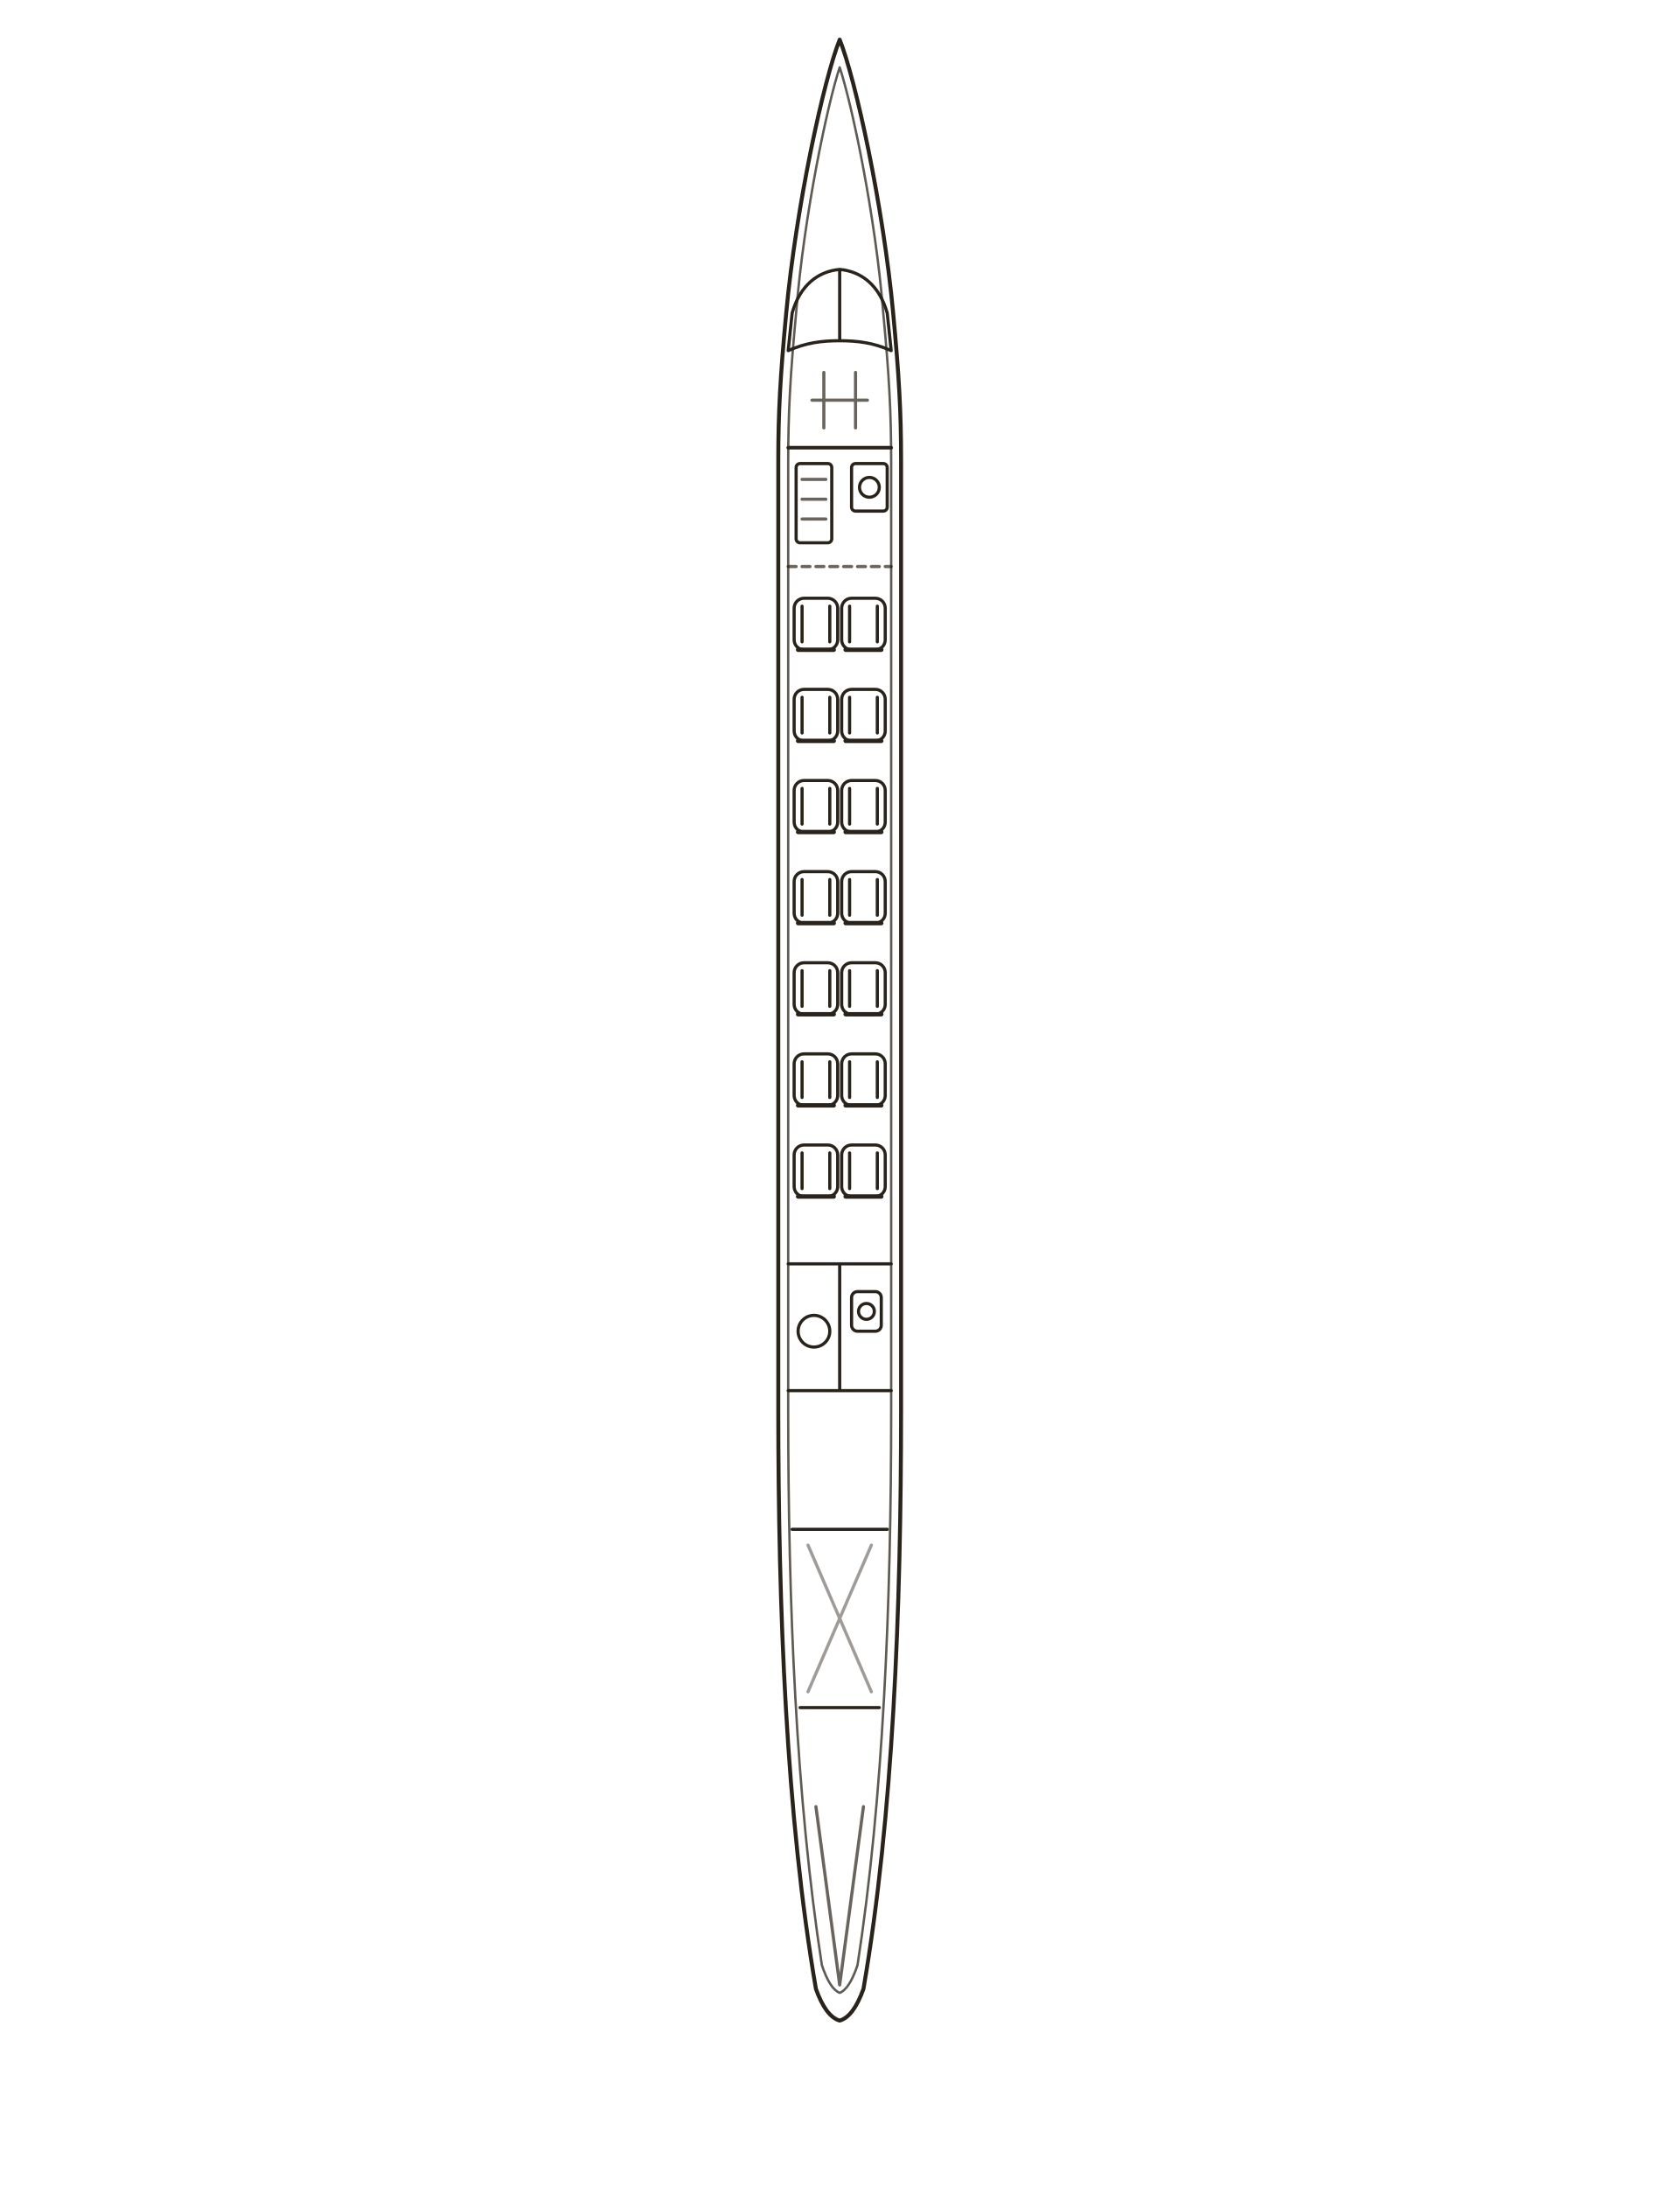
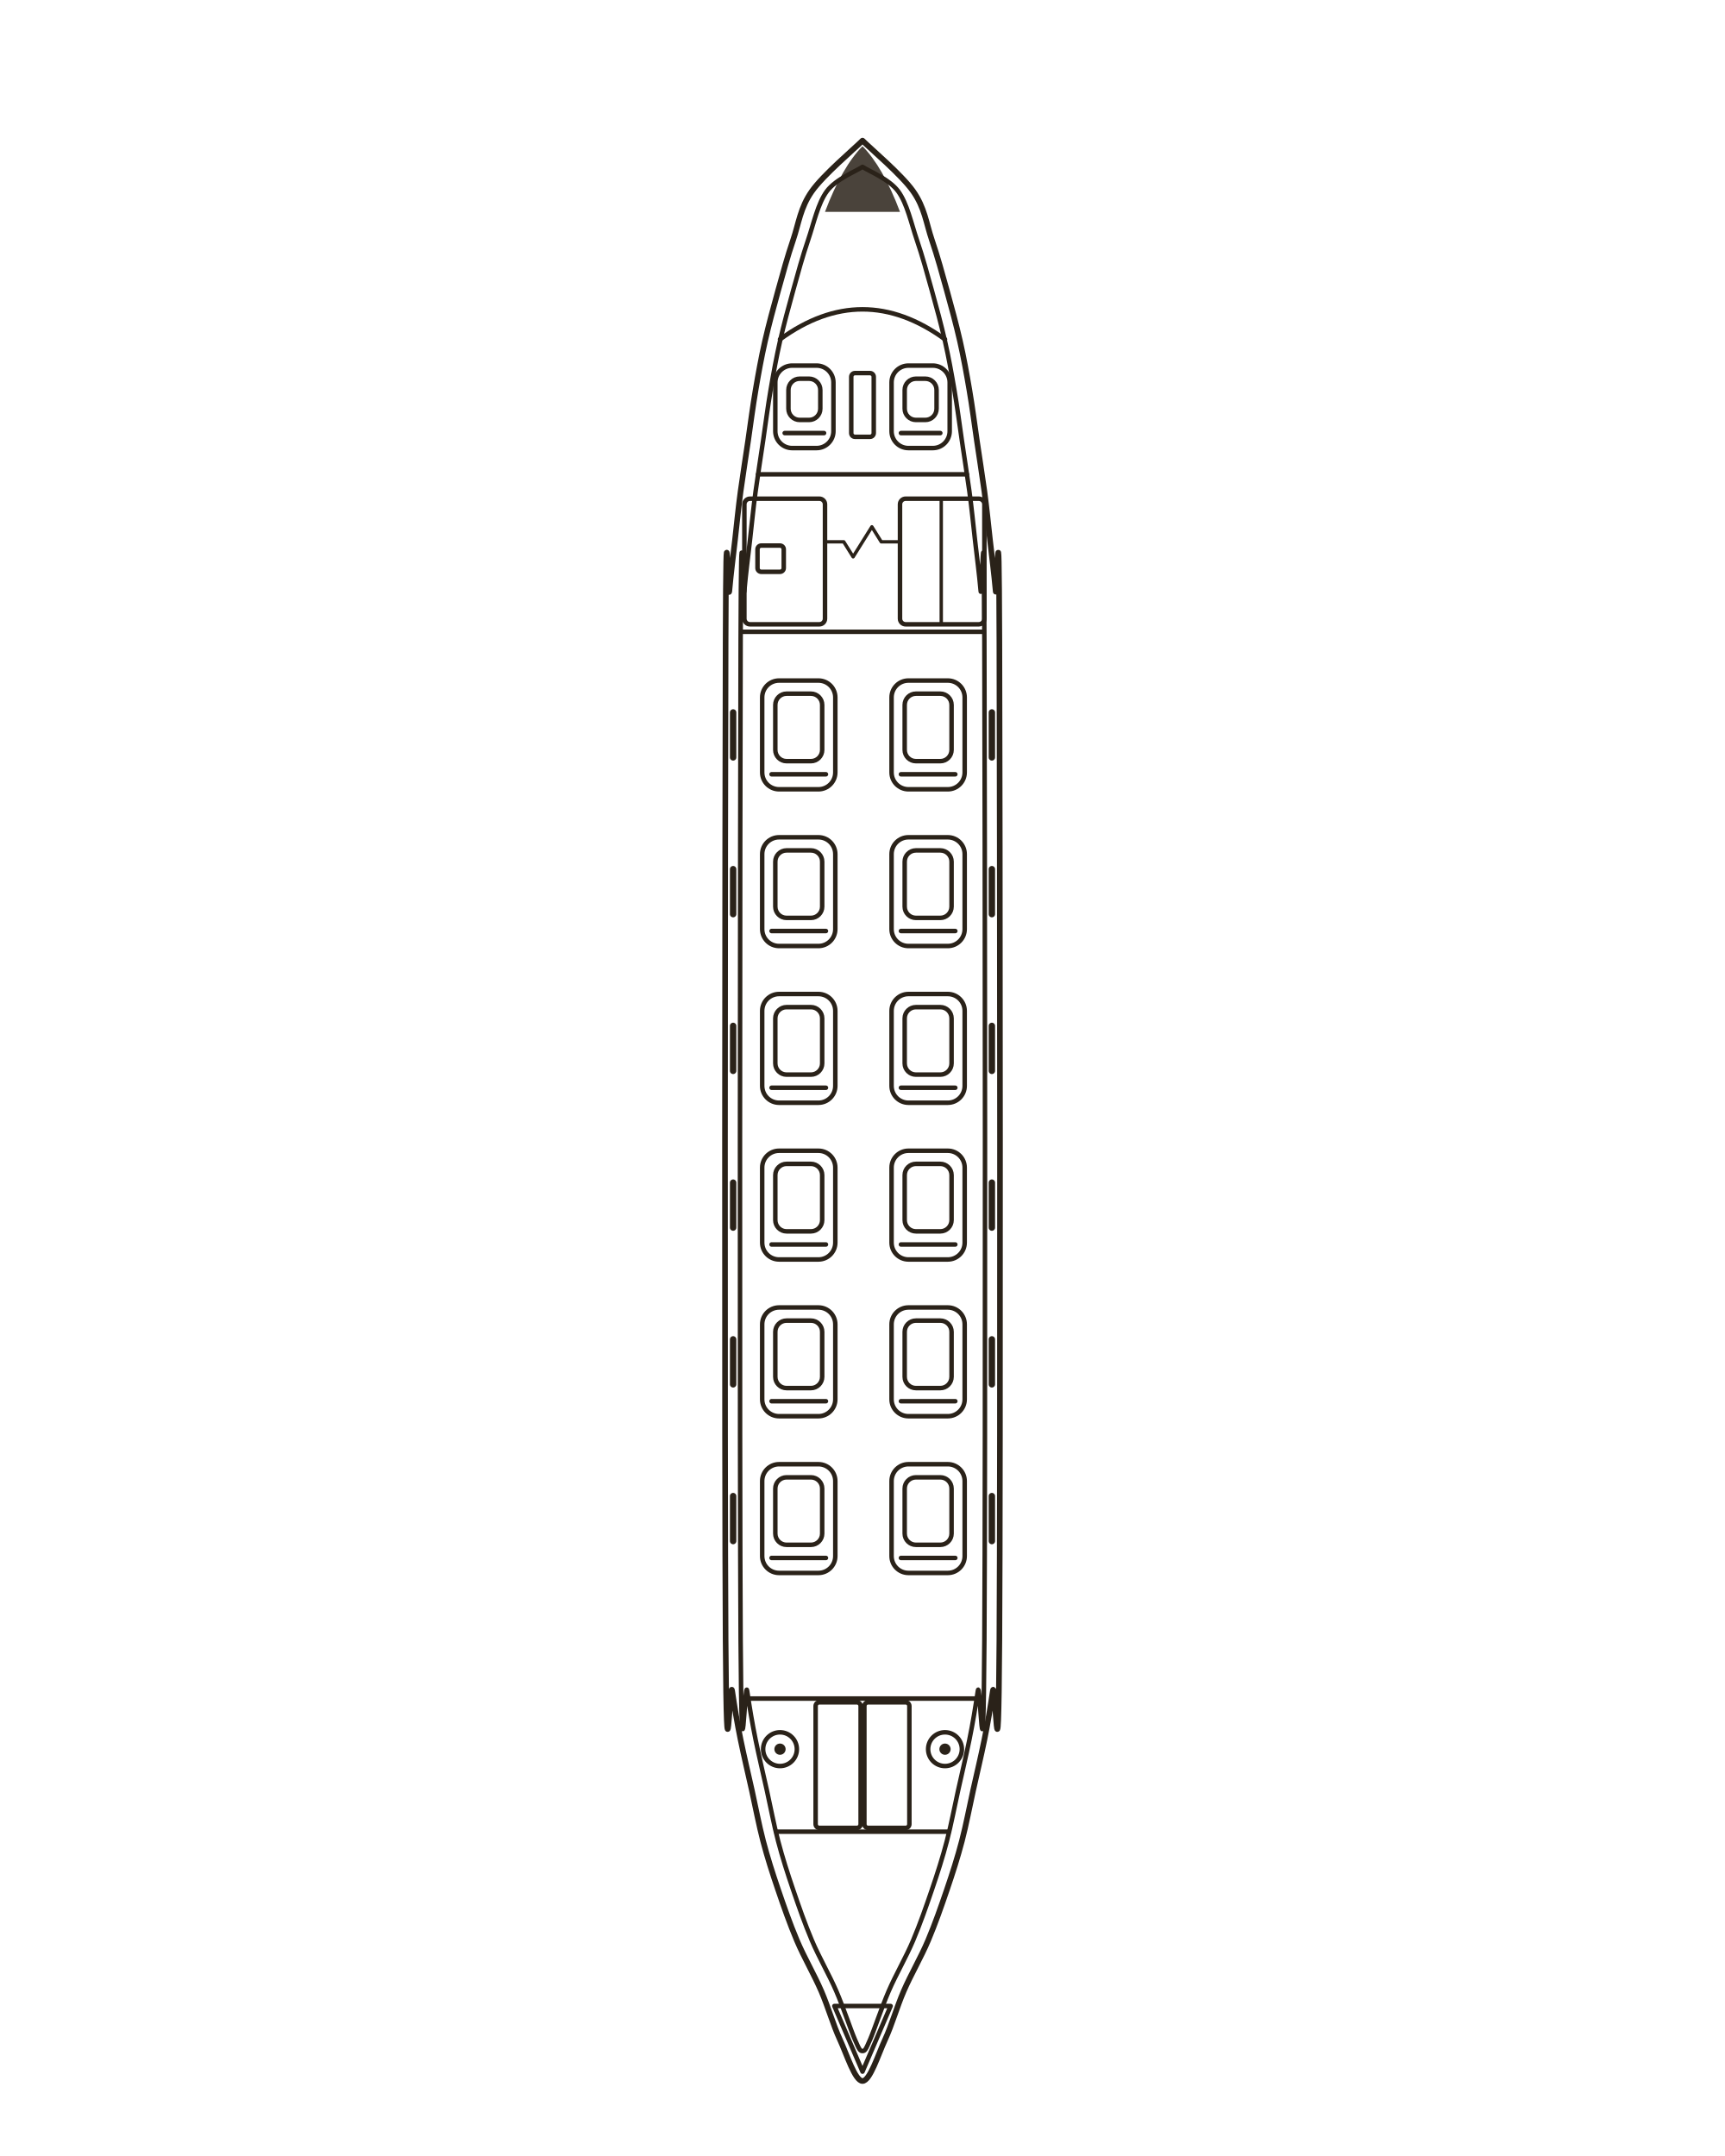
- <svg xmlns="http://www.w3.org/2000/svg" viewBox="-24 -12 848 1104" width="848" height="1104">
-   <g fill="none" stroke="#2a231b" stroke-width="1.6" stroke-linejoin="round" stroke-linecap="round">
-     <path d="M400 8 C408 28 422 92 427 146 C430 178 431 196 431 220 L431 700 C431 800 427 905 412 992 Q407 1006 400 1008 Q393 1006 388 992 C373 905 369 800 369 700 L369 220 C369 196 370 178 373 146 C378 92 392 28 400 8 Z" stroke-width="2" />
-     <path d="M400 22 C406 40 418 96 422 146 C425 178 426 196 426 222 L426 700 C426 798 422 896 409 980 Q405 992 400 994 Q395 992 391 980 C378 896 374 798 374 700 L374 222 C374 196 375 178 378 146 C382 96 394 40 400 22 Z" stroke-opacity="0.75" stroke-width="1.2" />
-     <path d="M400 124 C411 125 420 132 424 146 L426 165 C417 161 409 160 400 160 C391 160 383 161 374 165 L376 146 C380 132 389 125 400 124 Z M400 124 L400 160" />
-     <path d="M374 214 L426 214" stroke-width="1.8" />
-     <path d="M386 190 L414 190 M392 176 L392 204 M408 176 L408 204" stroke-opacity="0.7" />
-     <rect x="378" y="222" width="18" height="40" rx="2" />
-     <path d="M381 230 L393 230 M381 240 L393 240 M381 250 L393 250" stroke-opacity="0.7" />
-     <rect x="406" y="222" width="18" height="24" rx="2" />
-     <circle cx="415" cy="234" r="5" />
-     <path d="M374 274 L426 274" stroke-dasharray="4 3" stroke-opacity="0.7" />
-     <rect x="377" y="290" width="22" height="26" rx="5" />
-     <path d="M381 294 L381 312 M395 294 L395 312" />
-     <path d="M379 316 L397 316" stroke-width="2.2" />
-     <rect x="401" y="290" width="22" height="26" rx="5" />
-     <path d="M405 294 L405 312 M419 294 L419 312" />
-     <path d="M403 316 L421 316" stroke-width="2.2" />
-     <rect x="377" y="336" width="22" height="26" rx="5" />
-     <path d="M381 340 L381 358 M395 340 L395 358" />
-     <path d="M379 362 L397 362" stroke-width="2.2" />
-     <rect x="401" y="336" width="22" height="26" rx="5" />
-     <path d="M405 340 L405 358 M419 340 L419 358" />
-     <path d="M403 362 L421 362" stroke-width="2.2" />
-     <rect x="377" y="382" width="22" height="26" rx="5" />
-     <path d="M381 386 L381 404 M395 386 L395 404" />
-     <path d="M379 408 L397 408" stroke-width="2.2" />
-     <rect x="401" y="382" width="22" height="26" rx="5" />
-     <path d="M405 386 L405 404 M419 386 L419 404" />
-     <path d="M403 408 L421 408" stroke-width="2.2" />
-     <rect x="377" y="428" width="22" height="26" rx="5" />
-     <path d="M381 432 L381 450 M395 432 L395 450" />
-     <path d="M379 454 L397 454" stroke-width="2.2" />
-     <rect x="401" y="428" width="22" height="26" rx="5" />
-     <path d="M405 432 L405 450 M419 432 L419 450" />
-     <path d="M403 454 L421 454" stroke-width="2.2" />
-     <rect x="377" y="474" width="22" height="26" rx="5" />
-     <path d="M381 478 L381 496 M395 478 L395 496" />
-     <path d="M379 500 L397 500" stroke-width="2.2" />
-     <rect x="401" y="474" width="22" height="26" rx="5" />
-     <path d="M405 478 L405 496 M419 478 L419 496" />
-     <path d="M403 500 L421 500" stroke-width="2.2" />
-     <rect x="377" y="520" width="22" height="26" rx="5" />
-     <path d="M381 524 L381 542 M395 524 L395 542" />
-     <path d="M379 546 L397 546" stroke-width="2.2" />
-     <rect x="401" y="520" width="22" height="26" rx="5" />
-     <path d="M405 524 L405 542 M419 524 L419 542" />
-     <path d="M403 546 L421 546" stroke-width="2.2" />
-     <rect x="377" y="566" width="22" height="26" rx="5" />
-     <path d="M381 570 L381 588 M395 570 L395 588" />
-     <path d="M379 592 L397 592" stroke-width="2.2" />
-     <rect x="401" y="566" width="22" height="26" rx="5" />
-     <path d="M405 570 L405 588 M419 570 L419 588" />
-     <path d="M403 592 L421 592" stroke-width="2.2" />
-     <path d="M374 626 L426 626 M374 690 L426 690 M400 626 L400 690" />
-     <circle cx="387" cy="660" r="8" />
-     <rect x="406" y="640" width="15" height="20" rx="3" />
-     <circle cx="413.5" cy="650" r="4" />
-     <path d="M376 760 L424 760 M380 850 L420 850" />
-     <path d="M384 768 L416 842 M416 768 L384 842" stroke-opacity="0.45" />
-     <path d="M388 900 L400 990 L412 900" stroke-opacity="0.7" />
+ <svg xmlns="http://www.w3.org/2000/svg" viewBox="-460 -75 920 1150" width="920" height="1150">
+   <g fill="none" stroke="#2a2219" stroke-width="2.4" stroke-linejoin="round" stroke-linecap="round">
+     <path d="M 0.0 0.0 C 4.5 4.5, 20.8 18.2, 27.0 27.0 C 33.2 35.8, 34.0 44.2, 37.0 53.0 C 40.0 61.8, 42.5 71.0, 45.0 80.0 C 47.5 89.0, 50.0 98.2, 52.0 107.0 C 54.0 115.8, 55.5 124.2, 57.0 133.0 C 58.5 141.8, 59.7 151.0, 61.0 160.0 C 62.3 169.0, 63.8 178.2, 65.0 187.0 C 66.2 195.8, 67.0 204.2, 68.0 213.0 C 69.0 221.8, 70.2 231.0, 71.0 240.0 C 71.8 249.0, 72.7 173.7, 73.0 267.0 C 73.3 360.3, 73.6 706.7, 73.0 800.0 C 72.4 893.3, 70.8 818.2, 69.5 827.0 C 68.2 835.8, 66.8 844.2, 65.0 853.0 C 63.2 861.8, 61.0 871.0, 59.0 880.0 C 57.0 889.0, 55.3 898.2, 53.0 907.0 C 50.7 915.8, 48.0 924.2, 45.0 933.0 C 42.0 941.8, 38.8 951.0, 35.0 960.0 C 31.2 969.0, 25.8 978.2, 22.0 987.0 C 18.2 995.8, 15.7 1005.0, 12.0 1013.0 C 8.3 1021.0, 4.0 1035.0, 0.0 1035.0 C -4.0 1035.0, -8.3 1021.0, -12.0 1013.0 C -15.7 1005.0, -18.2 995.8, -22.0 987.0 C -25.8 978.2, -31.2 969.0, -35.0 960.0 C -38.8 951.0, -42.0 941.8, -45.0 933.0 C -48.0 924.2, -50.7 915.8, -53.0 907.0 C -55.3 898.2, -57.0 889.0, -59.0 880.0 C -61.0 871.0, -63.2 861.8, -65.0 853.0 C -66.8 844.2, -68.2 835.8, -69.5 827.0 C -70.8 818.2, -72.4 893.3, -73.0 800.0 C -73.6 706.7, -73.3 360.3, -73.0 267.0 C -72.7 173.7, -71.8 249.0, -71.0 240.0 C -70.2 231.0, -69.0 221.8, -68.0 213.0 C -67.0 204.2, -66.2 195.8, -65.0 187.0 C -63.8 178.2, -62.3 169.0, -61.0 160.0 C -59.7 151.0, -58.5 141.8, -57.0 133.0 C -55.5 124.2, -54.0 115.8, -52.0 107.0 C -50.0 98.2, -47.5 89.0, -45.0 80.0 C -42.5 71.0, -40.0 61.8, -37.0 53.0 C -34.0 44.2, -33.2 35.8, -27.0 27.0 C -20.8 18.2, -4.5 4.5, 0.0 0.0 Z" stroke-width="3" />
+     <path d="M 0.0 14.0 C 3.2 16.2, 14.2 20.5, 19.0 27.0 C 23.8 33.5, 26.0 44.2, 29.0 53.0 C 32.0 61.8, 34.5 71.0, 37.0 80.0 C 39.5 89.0, 42.0 98.2, 44.0 107.0 C 46.0 115.8, 47.5 124.2, 49.0 133.0 C 50.5 141.8, 51.7 151.0, 53.0 160.0 C 54.3 169.0, 55.8 178.2, 57.0 187.0 C 58.2 195.8, 59.0 204.2, 60.0 213.0 C 61.0 221.8, 62.2 231.0, 63.0 240.0 C 63.8 249.0, 64.7 173.7, 65.0 267.0 C 65.3 360.3, 65.6 706.7, 65.0 800.0 C 64.4 893.3, 62.8 818.2, 61.5 827.0 C 60.2 835.8, 58.8 844.2, 57.0 853.0 C 55.2 861.8, 53.0 871.0, 51.0 880.0 C 49.0 889.0, 47.3 898.2, 45.0 907.0 C 42.7 915.8, 40.0 924.2, 37.0 933.0 C 34.0 941.8, 30.8 951.0, 27.0 960.0 C 23.2 969.0, 17.8 978.2, 14.0 987.0 C 10.2 995.8, 6.3 1007.7, 4.0 1013.0 C 1.7 1018.3, 1.3 1019.0, 0.0 1019.0 C -1.3 1019.0, -1.7 1018.3, -4.0 1013.0 C -6.3 1007.7, -10.2 995.8, -14.0 987.0 C -17.8 978.2, -23.2 969.0, -27.0 960.0 C -30.8 951.0, -34.0 941.8, -37.0 933.0 C -40.0 924.2, -42.7 915.8, -45.0 907.0 C -47.3 898.2, -49.0 889.0, -51.0 880.0 C -53.0 871.0, -55.2 861.8, -57.0 853.0 C -58.8 844.2, -60.2 835.8, -61.5 827.0 C -62.8 818.2, -64.4 893.3, -65.0 800.0 C -65.6 706.7, -65.3 360.3, -65.0 267.0 C -64.7 173.7, -63.8 249.0, -63.0 240.0 C -62.2 231.0, -61.0 221.8, -60.0 213.0 C -59.0 204.2, -58.2 195.8, -57.0 187.0 C -55.8 178.2, -54.3 169.0, -53.0 160.0 C -51.7 151.0, -50.5 141.8, -49.0 133.0 C -47.5 124.2, -46.0 115.8, -44.0 107.0 C -42.0 98.2, -39.5 89.0, -37.0 80.0 C -34.5 71.0, -32.0 61.8, -29.0 53.0 C -26.0 44.2, -23.8 33.5, -19.0 27.0 C -14.2 20.5, -3.2 16.2, 0.0 14.0 Z" />
+     <path d="M 0 3 C 7 10, 14 22, 20 38 L -20 38 C -14 22, -7 10, 0 3 Z" fill="#2a2219" stroke="none" opacity="0.85" />
+     <path d="M -44 106 Q 0 74 44 106" />
+     <rect x="-46.5" y="120.0" width="31" height="44" rx="9" />
+     <rect x="-39.5" y="127.0" width="17" height="22" rx="6" />
+     <path d="M -41.5 156.0 L -20.5 156.0" />
+     <rect x="15.5" y="120.0" width="31" height="44" rx="9" />
+     <rect x="22.5" y="127.0" width="17" height="22" rx="6" />
+     <path d="M 20.5 156.0 L 41.5 156.0" />
+     <rect x="-6" y="124" width="12" height="34" rx="2" />
+     <path d="M -55.7 178 L 55.7 178" />
+     <rect x="-63" y="191" width="43" height="67" rx="3" />
+     <rect x="-56" y="216" width="14" height="14" rx="2" />
+     <rect x="20" y="191" width="45" height="67" rx="3" />
+     <path d="M 42 191 L 42 258" stroke-width="1.8" />
+     <path d="M -20 214 L -10 214 L -5 222 L 5 206 L 10 214 L 20 214" stroke-width="1.8" />
+     <path d="M -64.6 262 L 64.6 262" />
+     <rect x="-53.5" y="288.0" width="39" height="58" rx="9" />
+     <rect x="-46.5" y="295.0" width="25" height="36" rx="6" />
+     <path d="M -48.5 338.0 L -19.5 338.0" />
+     <rect x="15.5" y="288.0" width="39" height="58" rx="9" />
+     <rect x="22.5" y="295.0" width="25" height="36" rx="6" />
+     <path d="M 20.5 338.0 L 49.5 338.0" />
+     <path d="M -69.0 305.0 L -69.0 329.0" stroke-width="3.4" />
+     <path d="M 69.0 305.0 L 69.0 329.0" stroke-width="3.4" />
+     <rect x="-53.5" y="371.6" width="39" height="58" rx="9" />
+     <rect x="-46.5" y="378.6" width="25" height="36" rx="6" />
+     <path d="M -48.5 421.6 L -19.5 421.6" />
+     <rect x="15.5" y="371.6" width="39" height="58" rx="9" />
+     <rect x="22.5" y="378.6" width="25" height="36" rx="6" />
+     <path d="M 20.5 421.6 L 49.5 421.6" />
+     <path d="M -69.0 388.6 L -69.0 412.6" stroke-width="3.4" />
+     <path d="M 69.0 388.6 L 69.0 412.6" stroke-width="3.4" />
+     <rect x="-53.5" y="455.2" width="39" height="58" rx="9" />
+     <rect x="-46.5" y="462.2" width="25" height="36" rx="6" />
+     <path d="M -48.5 505.2 L -19.5 505.2" />
+     <rect x="15.5" y="455.2" width="39" height="58" rx="9" />
+     <rect x="22.5" y="462.2" width="25" height="36" rx="6" />
+     <path d="M 20.5 505.2 L 49.5 505.2" />
+     <path d="M -69.0 472.2 L -69.0 496.2" stroke-width="3.4" />
+     <path d="M 69.0 472.2 L 69.0 496.2" stroke-width="3.4" />
+     <rect x="-53.5" y="538.8" width="39" height="58" rx="9" />
+     <rect x="-46.5" y="545.8" width="25" height="36" rx="6" />
+     <path d="M -48.5 588.8 L -19.5 588.8" />
+     <rect x="15.5" y="538.8" width="39" height="58" rx="9" />
+     <rect x="22.5" y="545.8" width="25" height="36" rx="6" />
+     <path d="M 20.5 588.8 L 49.5 588.8" />
+     <path d="M -69.0 555.8 L -69.0 579.8" stroke-width="3.4" />
+     <path d="M 69.0 555.8 L 69.0 579.8" stroke-width="3.4" />
+     <rect x="-53.5" y="622.4" width="39" height="58" rx="9" />
+     <rect x="-46.5" y="629.4" width="25" height="36" rx="6" />
+     <path d="M -48.5 672.4 L -19.5 672.4" />
+     <rect x="15.5" y="622.4" width="39" height="58" rx="9" />
+     <rect x="22.5" y="629.4" width="25" height="36" rx="6" />
+     <path d="M 20.5 672.4 L 49.5 672.4" />
+     <path d="M -69.0 639.4 L -69.0 663.4" stroke-width="3.4" />
+     <path d="M 69.0 639.4 L 69.0 663.4" stroke-width="3.4" />
+     <rect x="-53.5" y="706.0" width="39" height="58" rx="9" />
+     <rect x="-46.5" y="713.0" width="25" height="36" rx="6" />
+     <path d="M -48.5 756.0 L -19.5 756.0" />
+     <rect x="15.5" y="706.0" width="39" height="58" rx="9" />
+     <rect x="22.5" y="713.0" width="25" height="36" rx="6" />
+     <path d="M 20.5 756.0 L 49.5 756.0" />
+     <path d="M -69.0 723.0 L -69.0 747.0" stroke-width="3.4" />
+     <path d="M 69.0 723.0 L 69.0 747.0" stroke-width="3.4" />
+     <path d="M -60.8 831 L 60.8 831" />
+     <rect x="-25" y="833" width="24" height="67" rx="2" />
+     <rect x="1" y="833" width="24" height="67" rx="2" />
+     <circle cx="-44" cy="858" r="9" />
+     <circle cx="-44" cy="858" r="3" fill="#2a2219" stroke="none" />
+     <circle cx="44" cy="858" r="9" />
+     <circle cx="44" cy="858" r="3" fill="#2a2219" stroke="none" />
+     <path d="M -46.1 902 L 46.1 902" />
+     <path d="M -15 995 L 15 995 L 0 1030 Z" />
  </g>
</svg>
